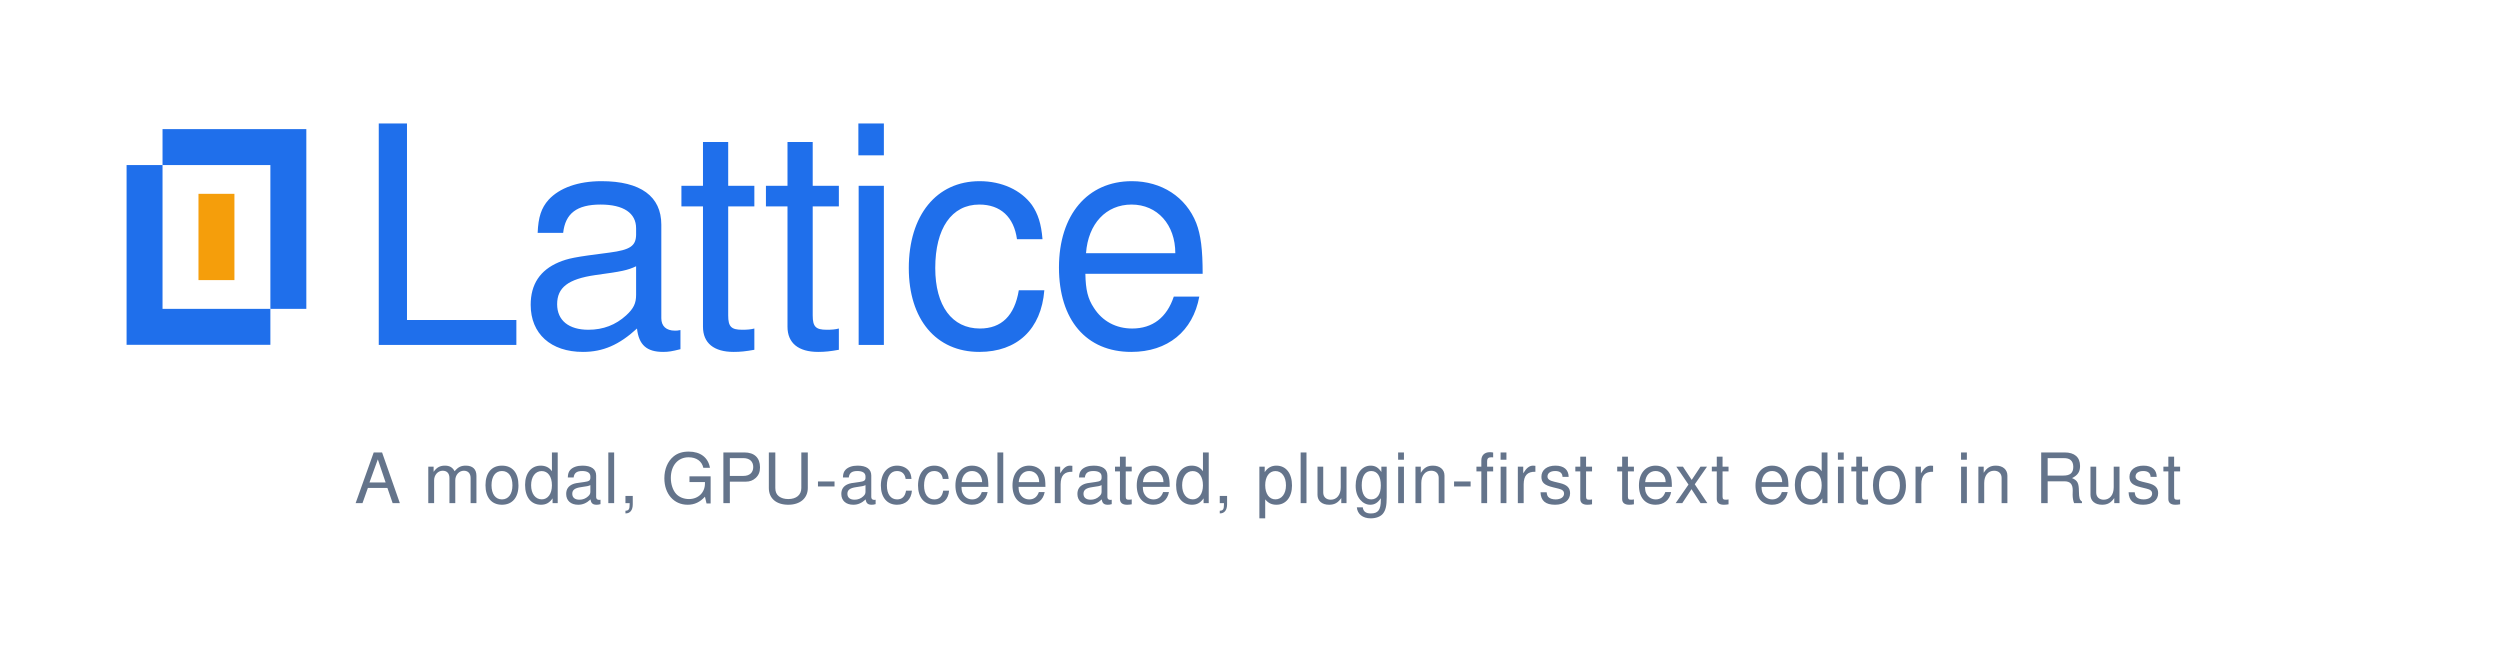
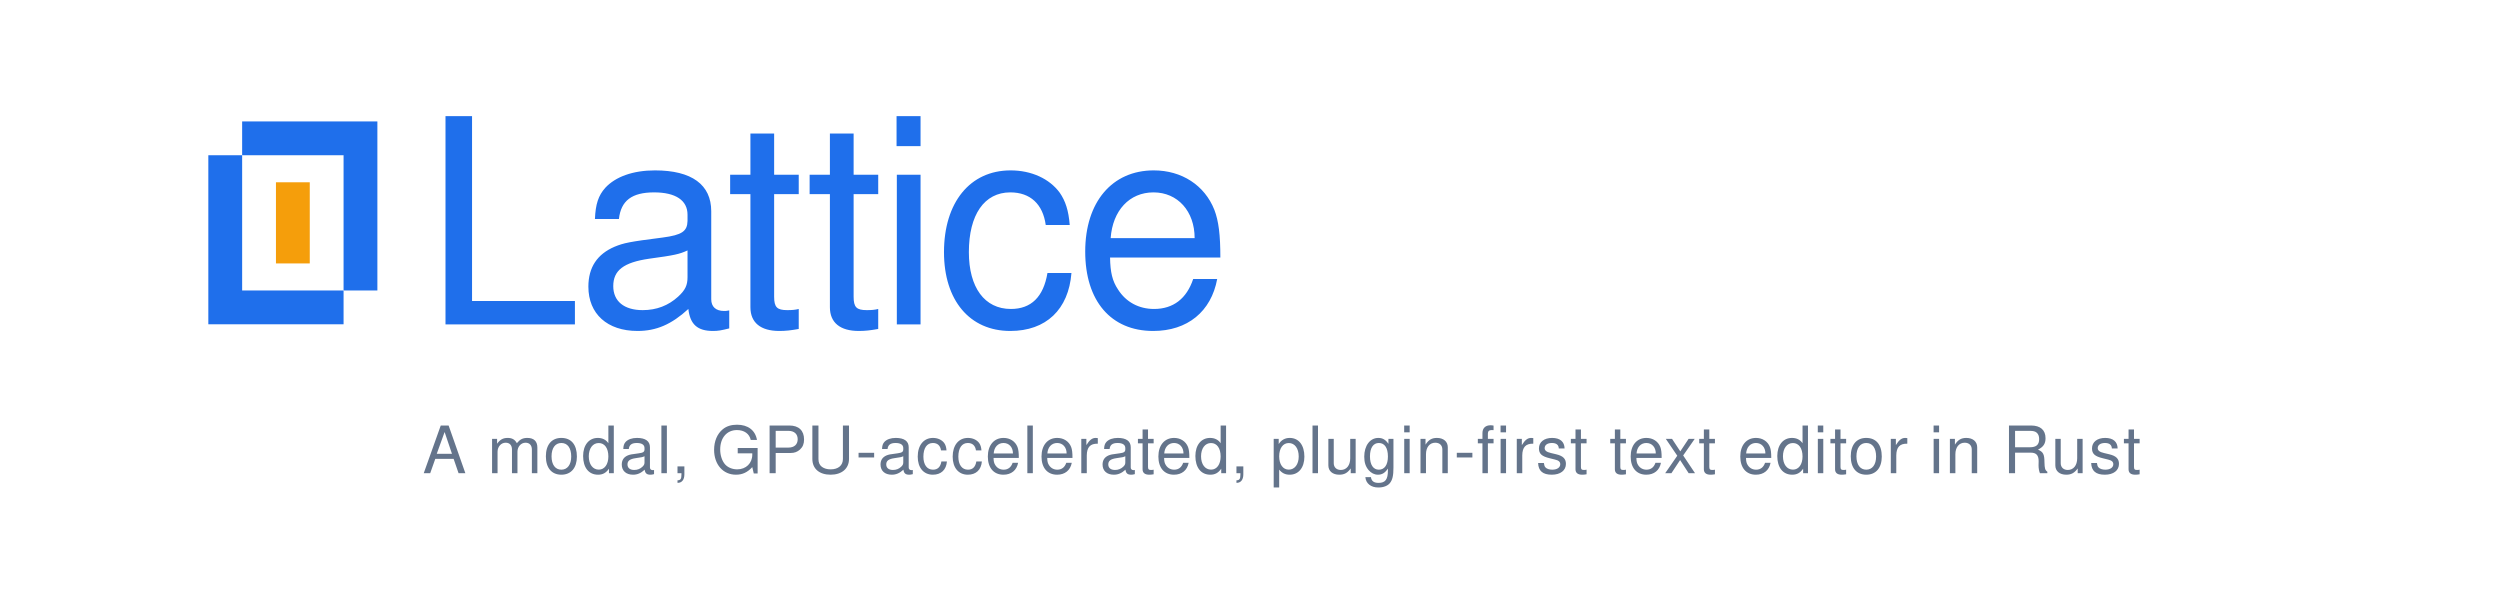
- <svg xmlns="http://www.w3.org/2000/svg" viewBox="0 15 790 205" role="img" aria-label="Lattice">
+ <svg xmlns="http://www.w3.org/2000/svg" viewBox="-30 15 840 205" role="img" aria-label="Lattice">
  <g transform="translate(40, 55.8) scale(0.568)">
    <path d="M 0 20 L 20 20 L 20 100 L 80 100 L 80 120 L 0 120 Z" fill="#1f6feb" />
    <path d="M 20 0 L 100 0 L 100 100 L 80 100 L 80 20 L 20 20 Z" fill="#1f6feb" />
    <rect x="40" y="36" width="20" height="48" fill="#f59e0b" />
  </g>
  <text x="112" y="124" fill="#1f6feb" font-family="-apple-system, BlinkMacSystemFont, 'Segoe UI', Helvetica, Arial, sans-serif" font-size="96" font-weight="500" letter-spacing="-2">Lattice</text>
  <text x="112" y="174" fill="#64748b" font-family="-apple-system, BlinkMacSystemFont, 'Segoe UI', Helvetica, Arial, sans-serif" font-size="22" font-weight="400" letter-spacing="0.5">A modal, GPU-accelerated, plugin-first text editor in Rust</text>
</svg>
